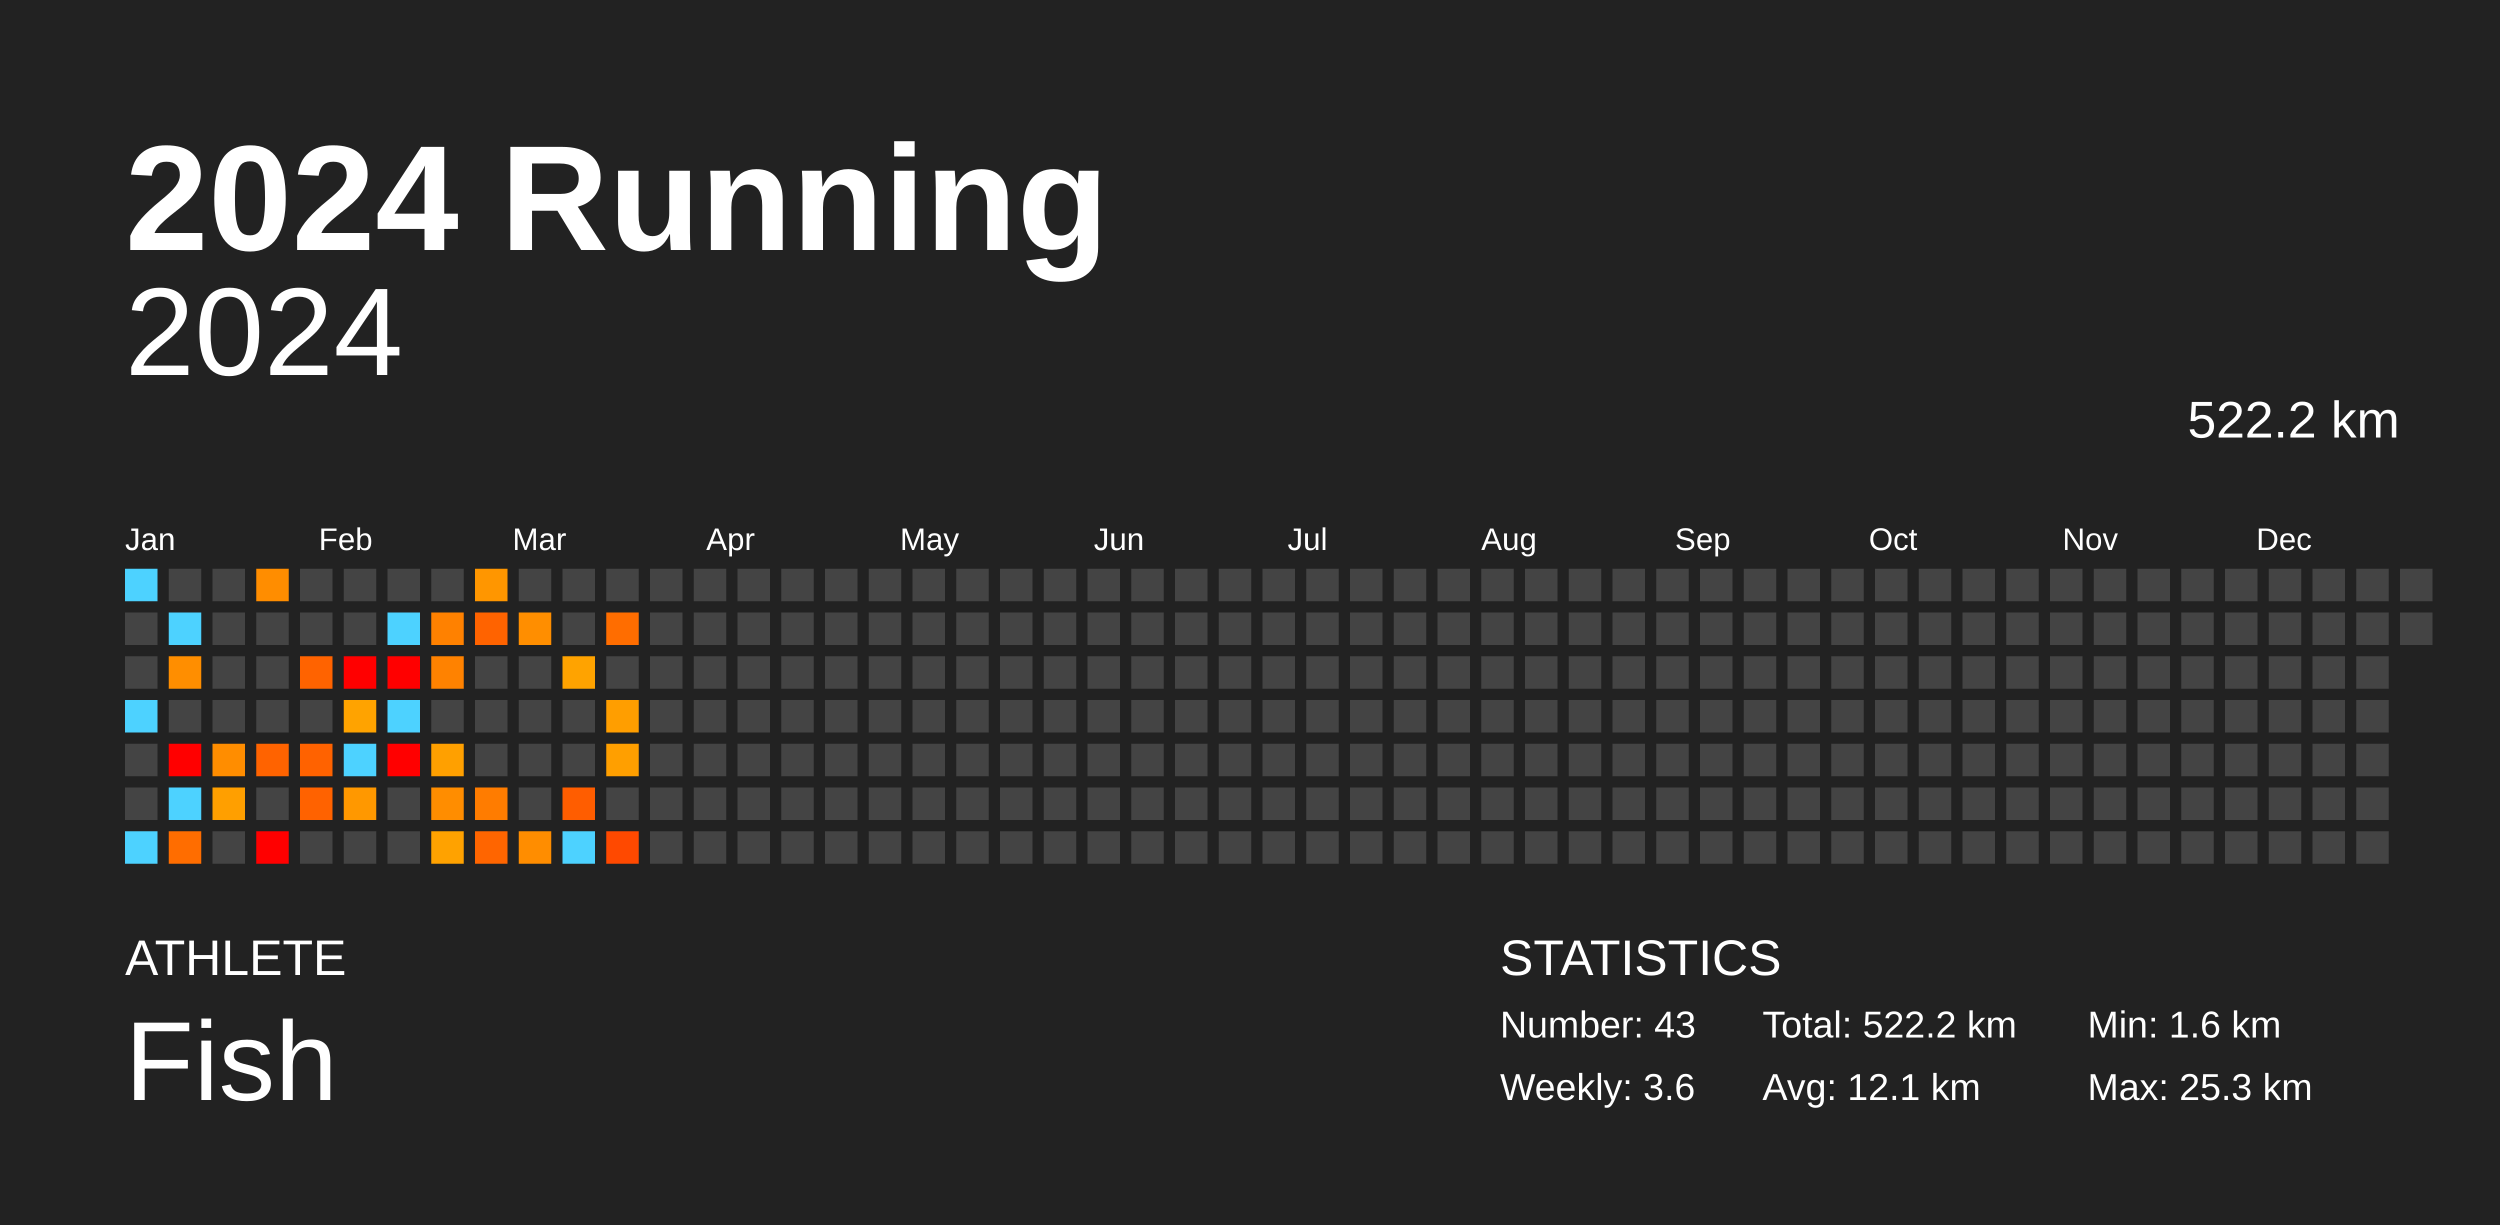
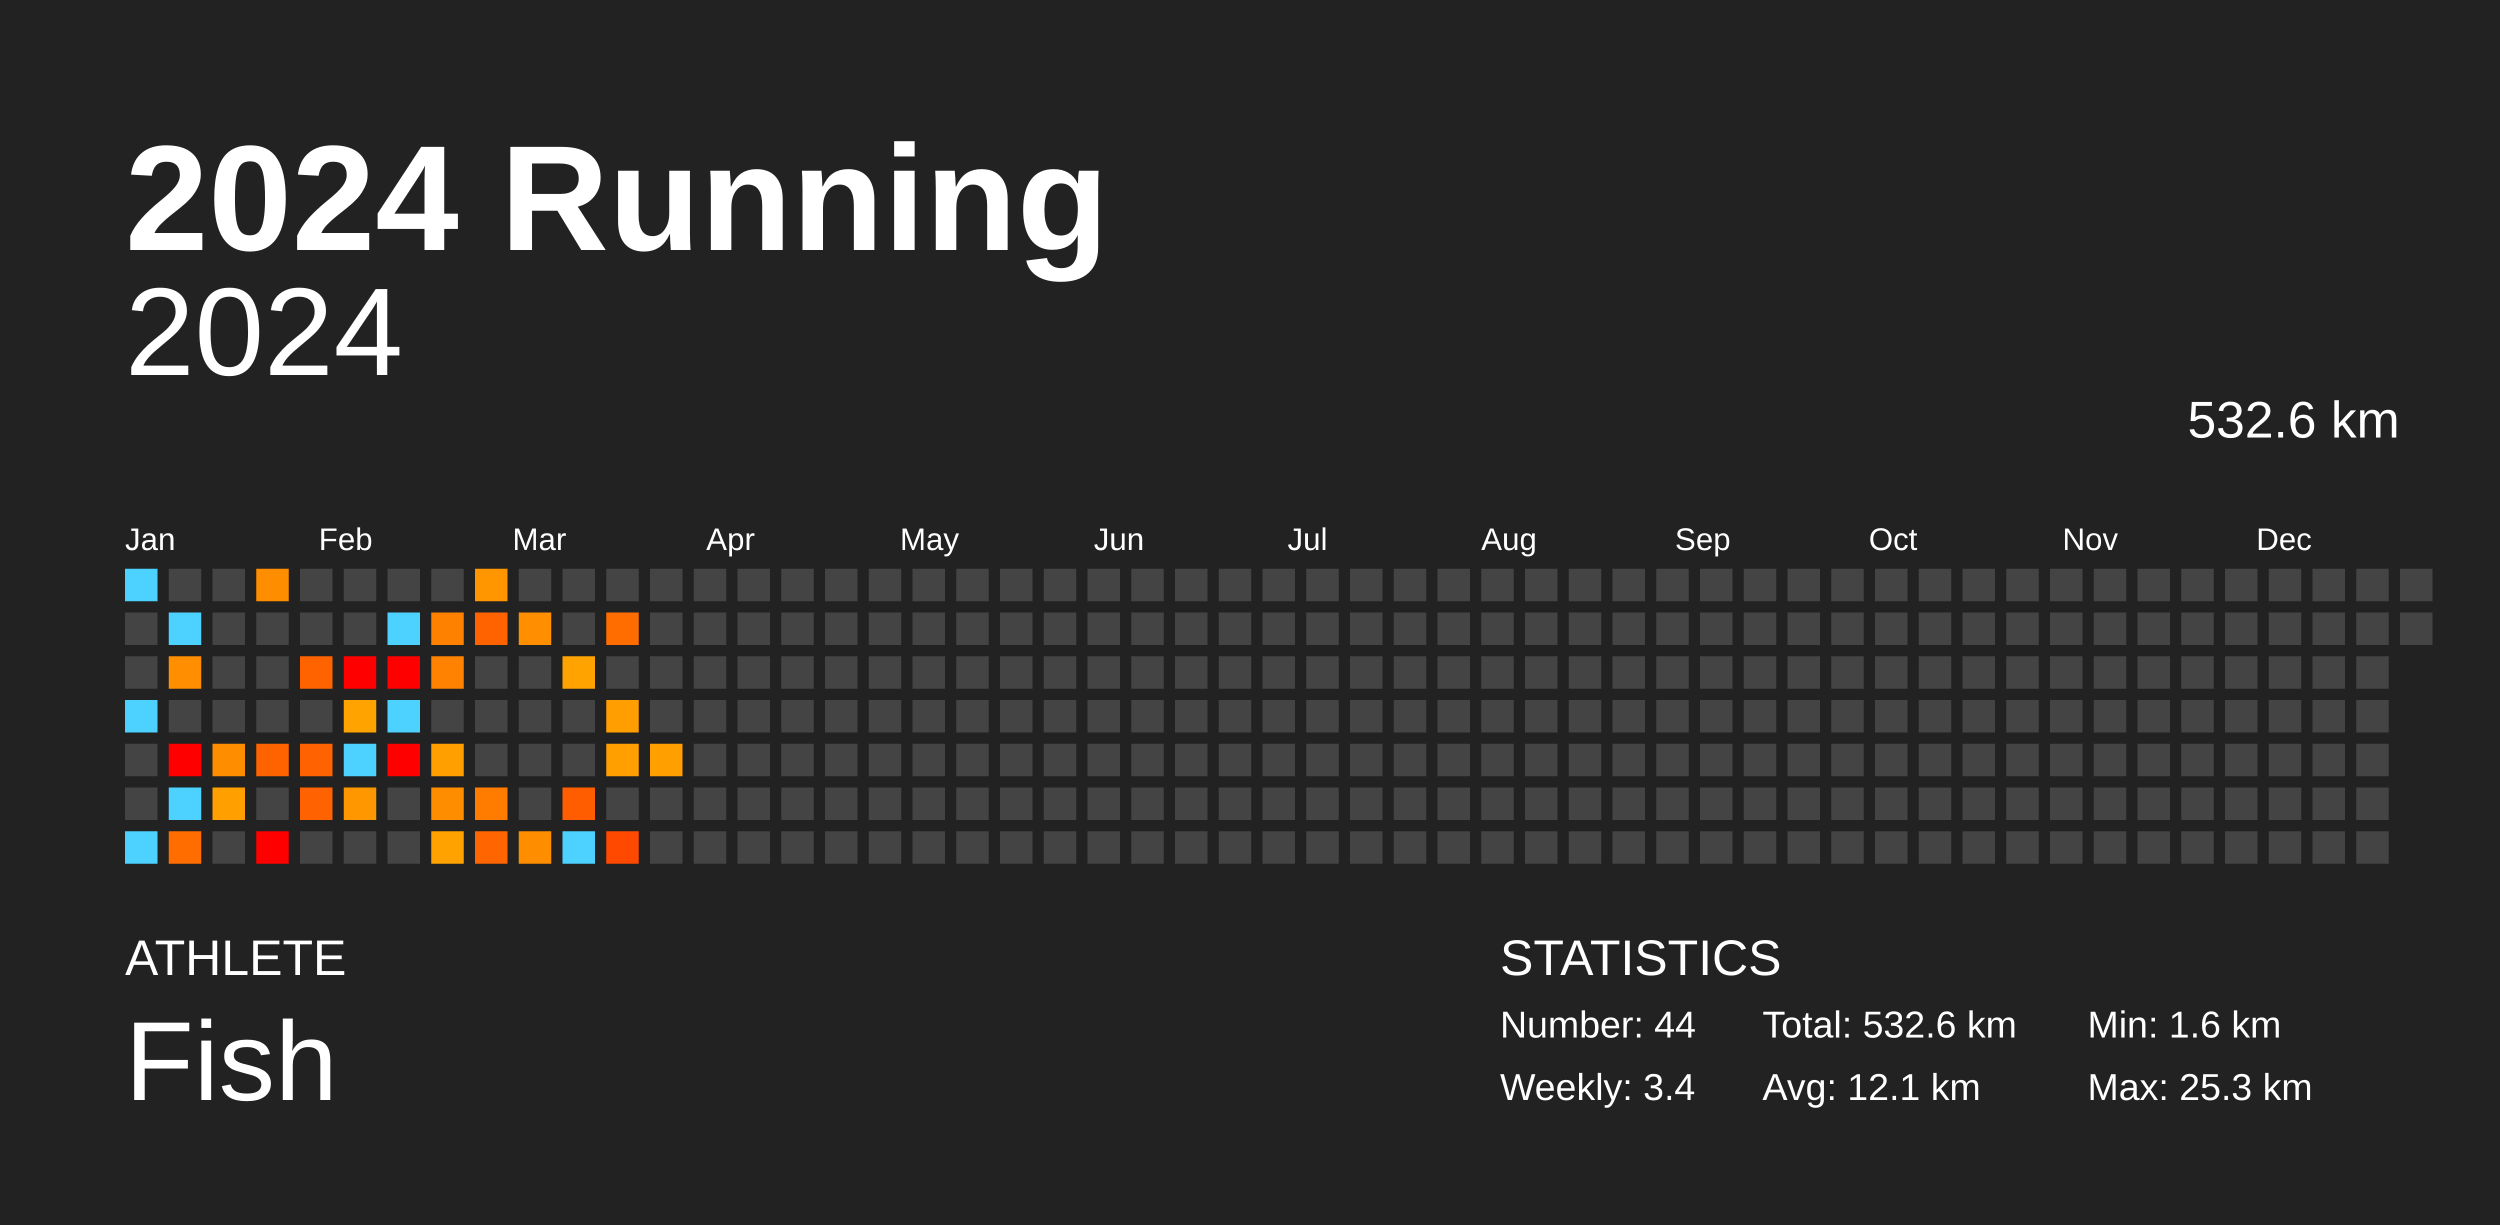
<svg xmlns="http://www.w3.org/2000/svg" baseProfile="full" height="98mm" version="1.1" viewBox="0,0,200,98" width="200mm">
  <defs />
  <rect fill="#222222" height="98" width="200" x="0" y="0" />
  <text fill="#FFFFFF" style="font-size:12px; font-family:Arial; font-weight:bold;" x="10" y="20">2024 Running</text>
  <text fill="#FFFFFF" style="font-size:4px; font-family:Arial" x="10" y="78">ATHLETE</text>
  <text fill="#FFFFFF" style="font-size:9px; font-family:Arial" x="10" y="88">Fish</text>
  <text fill="#FFFFFF" style="font-size:4px; font-family:Arial" x="120" y="78">STATISTICS</text>
-   <text fill="#FFFFFF" style="font-size:3px; font-family:Arial" x="120" y="83">Number: 43</text>
-   <text fill="#FFFFFF" style="font-size:3px; font-family:Arial" x="120" y="88">Weekly: 3.6</text>
-   <text fill="#FFFFFF" style="font-size:3px; font-family:Arial" x="141" y="83">Total: 522.2 km</text>
+   <text fill="#FFFFFF" style="font-size:3px; font-family:Arial" x="120" y="83">Number: 44</text>
+   <text fill="#FFFFFF" style="font-size:3px; font-family:Arial" x="120" y="88">Weekly: 3.4</text>
+   <text fill="#FFFFFF" style="font-size:3px; font-family:Arial" x="141" y="83">Total: 532.6 km</text>
  <text fill="#FFFFFF" style="font-size:3px; font-family:Arial" x="141" y="88">Avg: 12.1 km</text>
  <text fill="#FFFFFF" style="font-size:3px; font-family:Arial" x="167" y="83">Min: 1.6 km</text>
  <text fill="#FFFFFF" style="font-size:3px; font-family:Arial" x="167" y="88">Max: 25.3 km</text>
  <text alignment-baseline="hanging" fill="#FFFFFF" style="font-size:10.0px; font-family:Arial;" x="10" y="30">2024</text>
-   <text alignment-baseline="hanging" fill="#FFFFFF" style="font-size:4.125px; font-family:Arial;" x="175" y="35">522.2 km</text>
+   <text alignment-baseline="hanging" fill="#FFFFFF" style="font-size:4.125px; font-family:Arial;" x="175" y="35">532.6 km</text>
  <text fill="#FFFFFF" style="font-size:2.5px; font-family:Arial" x="10.0" y="44">Jan</text>
  <text fill="#FFFFFF" style="font-size:2.5px; font-family:Arial" x="25.5" y="44">Feb</text>
  <text fill="#FFFFFF" style="font-size:2.5px; font-family:Arial" x="41.0" y="44">Mar</text>
  <text fill="#FFFFFF" style="font-size:2.5px; font-family:Arial" x="56.5" y="44">Apr</text>
  <text fill="#FFFFFF" style="font-size:2.5px; font-family:Arial" x="72.0" y="44">May</text>
  <text fill="#FFFFFF" style="font-size:2.5px; font-family:Arial" x="87.5" y="44">Jun</text>
  <text fill="#FFFFFF" style="font-size:2.5px; font-family:Arial" x="103.0" y="44">Jul</text>
  <text fill="#FFFFFF" style="font-size:2.5px; font-family:Arial" x="118.5" y="44">Aug</text>
  <text fill="#FFFFFF" style="font-size:2.5px; font-family:Arial" x="134.0" y="44">Sep</text>
  <text fill="#FFFFFF" style="font-size:2.5px; font-family:Arial" x="149.5" y="44">Oct</text>
  <text fill="#FFFFFF" style="font-size:2.5px; font-family:Arial" x="165.0" y="44">Nov</text>
  <text fill="#FFFFFF" style="font-size:2.5px; font-family:Arial" x="180.5" y="44">Dec</text>
  <rect fill="#4dd2ff" height="2.6" width="2.6" x="10.0" y="45.5" />
  <rect fill="#444444" height="2.6" width="2.6" x="10.0" y="49.0" />
  <rect fill="#444444" height="2.6" width="2.6" x="10.0" y="52.5" />
  <rect fill="#4dd2ff" height="2.6" width="2.6" x="10.0" y="56.0" />
  <rect fill="#444444" height="2.6" width="2.6" x="10.0" y="59.5" />
  <rect fill="#444444" height="2.6" width="2.6" x="10.0" y="63.0" />
  <rect fill="#4dd2ff" height="2.6" width="2.6" x="10.0" y="66.5" />
  <rect fill="#444444" height="2.6" width="2.6" x="13.5" y="45.5" />
  <rect fill="#4dd2ff" height="2.6" width="2.6" x="13.5" y="49.0" />
  <rect fill="#ff8e00" height="2.6" width="2.6" x="13.5" y="52.5" />
  <rect fill="#444444" height="2.6" width="2.6" x="13.5" y="56.0" />
  <rect fill="red" height="2.6" width="2.6" x="13.5" y="59.5" />
  <rect fill="#4dd2ff" height="2.6" width="2.6" x="13.5" y="63.0" />
  <rect fill="#ff6d00" height="2.6" width="2.6" x="13.5" y="66.5" />
  <rect fill="#444444" height="2.6" width="2.6" x="17.0" y="45.5" />
  <rect fill="#444444" height="2.6" width="2.6" x="17.0" y="49.0" />
  <rect fill="#444444" height="2.6" width="2.6" x="17.0" y="52.5" />
  <rect fill="#444444" height="2.6" width="2.6" x="17.0" y="56.0" />
  <rect fill="#ff8d00" height="2.6" width="2.6" x="17.0" y="59.5" />
  <rect fill="#ff9f00" height="2.6" width="2.6" x="17.0" y="63.0" />
  <rect fill="#444444" height="2.6" width="2.6" x="17.0" y="66.5" />
  <rect fill="#ff8d00" height="2.6" width="2.6" x="20.5" y="45.5" />
  <rect fill="#444444" height="2.6" width="2.6" x="20.5" y="49.0" />
  <rect fill="#444444" height="2.6" width="2.6" x="20.5" y="52.5" />
  <rect fill="#444444" height="2.6" width="2.6" x="20.5" y="56.0" />
  <rect fill="#ff6300" height="2.6" width="2.6" x="20.5" y="59.5" />
  <rect fill="#444444" height="2.6" width="2.6" x="20.5" y="63.0" />
  <rect fill="red" height="2.6" width="2.6" x="20.5" y="66.5" />
  <rect fill="#444444" height="2.6" width="2.6" x="24.0" y="45.5" />
  <rect fill="#444444" height="2.6" width="2.6" x="24.0" y="49.0" />
  <rect fill="#ff6300" height="2.6" width="2.6" x="24.0" y="52.5" />
  <rect fill="#444444" height="2.6" width="2.6" x="24.0" y="56.0" />
  <rect fill="#ff6200" height="2.6" width="2.6" x="24.0" y="59.5" />
  <rect fill="#ff6200" height="2.6" width="2.6" x="24.0" y="63.0" />
  <rect fill="#444444" height="2.6" width="2.6" x="24.0" y="66.5" />
  <rect fill="#444444" height="2.6" width="2.6" x="27.5" y="45.5" />
  <rect fill="#444444" height="2.6" width="2.6" x="27.5" y="49.0" />
  <rect fill="red" height="2.6" width="2.6" x="27.5" y="52.5" />
  <rect fill="#ffa300" height="2.6" width="2.6" x="27.5" y="56.0" />
  <rect fill="#4dd2ff" height="2.6" width="2.6" x="27.5" y="59.5" />
  <rect fill="#ff9800" height="2.6" width="2.6" x="27.5" y="63.0" />
  <rect fill="#444444" height="2.6" width="2.6" x="27.5" y="66.5" />
  <rect fill="#444444" height="2.6" width="2.6" x="31.0" y="45.5" />
  <rect fill="#4dd2ff" height="2.6" width="2.6" x="31.0" y="49.0" />
  <rect fill="red" height="2.6" width="2.6" x="31.0" y="52.5" />
  <rect fill="#4dd2ff" height="2.6" width="2.6" x="31.0" y="56.0" />
  <rect fill="red" height="2.6" width="2.6" x="31.0" y="59.5" />
  <rect fill="#444444" height="2.6" width="2.6" x="31.0" y="63.0" />
  <rect fill="#444444" height="2.6" width="2.6" x="31.0" y="66.5" />
  <rect fill="#444444" height="2.6" width="2.6" x="34.5" y="45.5" />
  <rect fill="#ff8100" height="2.6" width="2.6" x="34.5" y="49.0" />
  <rect fill="#ff8200" height="2.6" width="2.6" x="34.5" y="52.5" />
  <rect fill="#444444" height="2.6" width="2.6" x="34.5" y="56.0" />
  <rect fill="#ffa000" height="2.6" width="2.6" x="34.5" y="59.5" />
  <rect fill="#ff8d00" height="2.6" width="2.6" x="34.5" y="63.0" />
  <rect fill="#ffa200" height="2.6" width="2.6" x="34.5" y="66.5" />
  <rect fill="#ff9600" height="2.6" width="2.6" x="38.0" y="45.5" />
  <rect fill="#ff6300" height="2.6" width="2.6" x="38.0" y="49.0" />
  <rect fill="#444444" height="2.6" width="2.6" x="38.0" y="52.5" />
  <rect fill="#444444" height="2.6" width="2.6" x="38.0" y="56.0" />
  <rect fill="#444444" height="2.6" width="2.6" x="38.0" y="59.5" />
  <rect fill="#ff7c00" height="2.6" width="2.6" x="38.0" y="63.0" />
  <rect fill="#ff6500" height="2.6" width="2.6" x="38.0" y="66.5" />
  <rect fill="#444444" height="2.6" width="2.6" x="41.5" y="45.5" />
  <rect fill="#ff8e00" height="2.6" width="2.6" x="41.5" y="49.0" />
  <rect fill="#444444" height="2.6" width="2.6" x="41.5" y="52.5" />
  <rect fill="#444444" height="2.6" width="2.6" x="41.5" y="56.0" />
  <rect fill="#444444" height="2.6" width="2.6" x="41.5" y="59.5" />
  <rect fill="#444444" height="2.6" width="2.6" x="41.5" y="63.0" />
  <rect fill="#ff8d00" height="2.6" width="2.6" x="41.5" y="66.5" />
  <rect fill="#444444" height="2.6" width="2.6" x="45.0" y="45.5" />
  <rect fill="#444444" height="2.6" width="2.6" x="45.0" y="49.0" />
  <rect fill="#ffa300" height="2.6" width="2.6" x="45.0" y="52.5" />
  <rect fill="#444444" height="2.6" width="2.6" x="45.0" y="56.0" />
  <rect fill="#444444" height="2.6" width="2.6" x="45.0" y="59.5" />
  <rect fill="#ff5d00" height="2.6" width="2.6" x="45.0" y="63.0" />
  <rect fill="#4dd2ff" height="2.6" width="2.6" x="45.0" y="66.5" />
  <rect fill="#444444" height="2.6" width="2.6" x="48.5" y="45.5" />
  <rect fill="#ff6d00" height="2.6" width="2.6" x="48.5" y="49.0" />
  <rect fill="#444444" height="2.6" width="2.6" x="48.5" y="52.5" />
  <rect fill="#ff9e00" height="2.6" width="2.6" x="48.5" y="56.0" />
  <rect fill="#ff9f00" height="2.6" width="2.6" x="48.5" y="59.5" />
  <rect fill="#444444" height="2.6" width="2.6" x="48.5" y="63.0" />
  <rect fill="#ff4900" height="2.6" width="2.6" x="48.5" y="66.5" />
  <rect fill="#444444" height="2.6" width="2.6" x="52.0" y="45.5" />
  <rect fill="#444444" height="2.6" width="2.6" x="52.0" y="49.0" />
  <rect fill="#444444" height="2.6" width="2.6" x="52.0" y="52.5" />
  <rect fill="#444444" height="2.6" width="2.6" x="52.0" y="56.0" />
-   <rect fill="#444444" height="2.6" width="2.6" x="52.0" y="59.5" />
+   <rect fill="#ffa000" height="2.6" width="2.6" x="52.0" y="59.5" />
  <rect fill="#444444" height="2.6" width="2.6" x="52.0" y="63.0" />
  <rect fill="#444444" height="2.6" width="2.6" x="52.0" y="66.5" />
  <rect fill="#444444" height="2.6" width="2.6" x="55.5" y="45.5" />
  <rect fill="#444444" height="2.6" width="2.6" x="55.5" y="49.0" />
  <rect fill="#444444" height="2.6" width="2.6" x="55.5" y="52.5" />
  <rect fill="#444444" height="2.6" width="2.6" x="55.5" y="56.0" />
  <rect fill="#444444" height="2.6" width="2.6" x="55.5" y="59.5" />
  <rect fill="#444444" height="2.6" width="2.6" x="55.5" y="63.0" />
  <rect fill="#444444" height="2.6" width="2.6" x="55.5" y="66.5" />
  <rect fill="#444444" height="2.6" width="2.6" x="59.0" y="45.5" />
  <rect fill="#444444" height="2.6" width="2.6" x="59.0" y="49.0" />
  <rect fill="#444444" height="2.6" width="2.6" x="59.0" y="52.5" />
  <rect fill="#444444" height="2.6" width="2.6" x="59.0" y="56.0" />
  <rect fill="#444444" height="2.6" width="2.6" x="59.0" y="59.5" />
  <rect fill="#444444" height="2.6" width="2.6" x="59.0" y="63.0" />
  <rect fill="#444444" height="2.6" width="2.6" x="59.0" y="66.5" />
  <rect fill="#444444" height="2.6" width="2.6" x="62.5" y="45.5" />
  <rect fill="#444444" height="2.6" width="2.6" x="62.5" y="49.0" />
  <rect fill="#444444" height="2.6" width="2.6" x="62.5" y="52.5" />
  <rect fill="#444444" height="2.6" width="2.6" x="62.5" y="56.0" />
  <rect fill="#444444" height="2.6" width="2.6" x="62.5" y="59.5" />
  <rect fill="#444444" height="2.6" width="2.6" x="62.5" y="63.0" />
  <rect fill="#444444" height="2.6" width="2.6" x="62.5" y="66.5" />
  <rect fill="#444444" height="2.6" width="2.6" x="66.0" y="45.5" />
  <rect fill="#444444" height="2.6" width="2.6" x="66.0" y="49.0" />
  <rect fill="#444444" height="2.6" width="2.6" x="66.0" y="52.5" />
  <rect fill="#444444" height="2.6" width="2.6" x="66.0" y="56.0" />
  <rect fill="#444444" height="2.6" width="2.6" x="66.0" y="59.5" />
  <rect fill="#444444" height="2.6" width="2.6" x="66.0" y="63.0" />
  <rect fill="#444444" height="2.6" width="2.6" x="66.0" y="66.5" />
  <rect fill="#444444" height="2.6" width="2.6" x="69.5" y="45.5" />
  <rect fill="#444444" height="2.6" width="2.6" x="69.5" y="49.0" />
  <rect fill="#444444" height="2.6" width="2.6" x="69.5" y="52.5" />
  <rect fill="#444444" height="2.6" width="2.6" x="69.5" y="56.0" />
  <rect fill="#444444" height="2.6" width="2.6" x="69.5" y="59.5" />
  <rect fill="#444444" height="2.6" width="2.6" x="69.5" y="63.0" />
  <rect fill="#444444" height="2.6" width="2.6" x="69.5" y="66.5" />
  <rect fill="#444444" height="2.6" width="2.6" x="73.0" y="45.5" />
  <rect fill="#444444" height="2.6" width="2.6" x="73.0" y="49.0" />
  <rect fill="#444444" height="2.6" width="2.6" x="73.0" y="52.5" />
  <rect fill="#444444" height="2.6" width="2.6" x="73.0" y="56.0" />
  <rect fill="#444444" height="2.6" width="2.6" x="73.0" y="59.5" />
  <rect fill="#444444" height="2.6" width="2.6" x="73.0" y="63.0" />
  <rect fill="#444444" height="2.6" width="2.6" x="73.0" y="66.5" />
  <rect fill="#444444" height="2.6" width="2.6" x="76.5" y="45.5" />
  <rect fill="#444444" height="2.6" width="2.6" x="76.5" y="49.0" />
  <rect fill="#444444" height="2.6" width="2.6" x="76.5" y="52.5" />
  <rect fill="#444444" height="2.6" width="2.6" x="76.5" y="56.0" />
  <rect fill="#444444" height="2.6" width="2.6" x="76.5" y="59.5" />
  <rect fill="#444444" height="2.6" width="2.6" x="76.5" y="63.0" />
  <rect fill="#444444" height="2.6" width="2.6" x="76.5" y="66.5" />
  <rect fill="#444444" height="2.6" width="2.6" x="80.0" y="45.5" />
  <rect fill="#444444" height="2.6" width="2.6" x="80.0" y="49.0" />
  <rect fill="#444444" height="2.6" width="2.6" x="80.0" y="52.5" />
  <rect fill="#444444" height="2.6" width="2.6" x="80.0" y="56.0" />
  <rect fill="#444444" height="2.6" width="2.6" x="80.0" y="59.5" />
  <rect fill="#444444" height="2.6" width="2.6" x="80.0" y="63.0" />
  <rect fill="#444444" height="2.6" width="2.6" x="80.0" y="66.5" />
  <rect fill="#444444" height="2.6" width="2.6" x="83.5" y="45.5" />
  <rect fill="#444444" height="2.6" width="2.6" x="83.5" y="49.0" />
  <rect fill="#444444" height="2.6" width="2.6" x="83.5" y="52.5" />
  <rect fill="#444444" height="2.6" width="2.6" x="83.5" y="56.0" />
  <rect fill="#444444" height="2.6" width="2.6" x="83.5" y="59.5" />
  <rect fill="#444444" height="2.6" width="2.6" x="83.5" y="63.0" />
  <rect fill="#444444" height="2.6" width="2.6" x="83.5" y="66.5" />
  <rect fill="#444444" height="2.6" width="2.6" x="87.0" y="45.5" />
  <rect fill="#444444" height="2.6" width="2.6" x="87.0" y="49.0" />
  <rect fill="#444444" height="2.6" width="2.6" x="87.0" y="52.5" />
  <rect fill="#444444" height="2.6" width="2.6" x="87.0" y="56.0" />
  <rect fill="#444444" height="2.6" width="2.6" x="87.0" y="59.5" />
  <rect fill="#444444" height="2.6" width="2.6" x="87.0" y="63.0" />
  <rect fill="#444444" height="2.6" width="2.6" x="87.0" y="66.5" />
  <rect fill="#444444" height="2.6" width="2.6" x="90.5" y="45.5" />
  <rect fill="#444444" height="2.6" width="2.6" x="90.5" y="49.0" />
  <rect fill="#444444" height="2.6" width="2.6" x="90.5" y="52.5" />
  <rect fill="#444444" height="2.6" width="2.6" x="90.5" y="56.0" />
  <rect fill="#444444" height="2.6" width="2.6" x="90.5" y="59.5" />
  <rect fill="#444444" height="2.6" width="2.6" x="90.5" y="63.0" />
  <rect fill="#444444" height="2.6" width="2.6" x="90.5" y="66.5" />
  <rect fill="#444444" height="2.6" width="2.6" x="94.0" y="45.5" />
  <rect fill="#444444" height="2.6" width="2.6" x="94.0" y="49.0" />
  <rect fill="#444444" height="2.6" width="2.6" x="94.0" y="52.5" />
  <rect fill="#444444" height="2.6" width="2.6" x="94.0" y="56.0" />
  <rect fill="#444444" height="2.6" width="2.6" x="94.0" y="59.5" />
  <rect fill="#444444" height="2.6" width="2.6" x="94.0" y="63.0" />
  <rect fill="#444444" height="2.6" width="2.6" x="94.0" y="66.5" />
  <rect fill="#444444" height="2.6" width="2.6" x="97.5" y="45.5" />
  <rect fill="#444444" height="2.6" width="2.6" x="97.5" y="49.0" />
  <rect fill="#444444" height="2.6" width="2.6" x="97.5" y="52.5" />
  <rect fill="#444444" height="2.6" width="2.6" x="97.5" y="56.0" />
  <rect fill="#444444" height="2.6" width="2.6" x="97.5" y="59.5" />
  <rect fill="#444444" height="2.6" width="2.6" x="97.5" y="63.0" />
  <rect fill="#444444" height="2.6" width="2.6" x="97.5" y="66.5" />
  <rect fill="#444444" height="2.6" width="2.6" x="101.0" y="45.5" />
  <rect fill="#444444" height="2.6" width="2.6" x="101.0" y="49.0" />
  <rect fill="#444444" height="2.6" width="2.6" x="101.0" y="52.5" />
  <rect fill="#444444" height="2.6" width="2.6" x="101.0" y="56.0" />
  <rect fill="#444444" height="2.6" width="2.6" x="101.0" y="59.5" />
  <rect fill="#444444" height="2.6" width="2.6" x="101.0" y="63.0" />
  <rect fill="#444444" height="2.6" width="2.6" x="101.0" y="66.5" />
  <rect fill="#444444" height="2.6" width="2.6" x="104.5" y="45.5" />
  <rect fill="#444444" height="2.6" width="2.6" x="104.5" y="49.0" />
  <rect fill="#444444" height="2.6" width="2.6" x="104.5" y="52.5" />
  <rect fill="#444444" height="2.6" width="2.6" x="104.5" y="56.0" />
  <rect fill="#444444" height="2.6" width="2.6" x="104.5" y="59.5" />
  <rect fill="#444444" height="2.6" width="2.6" x="104.5" y="63.0" />
  <rect fill="#444444" height="2.6" width="2.6" x="104.5" y="66.5" />
  <rect fill="#444444" height="2.6" width="2.6" x="108.0" y="45.5" />
  <rect fill="#444444" height="2.6" width="2.6" x="108.0" y="49.0" />
  <rect fill="#444444" height="2.6" width="2.6" x="108.0" y="52.5" />
  <rect fill="#444444" height="2.6" width="2.6" x="108.0" y="56.0" />
  <rect fill="#444444" height="2.6" width="2.6" x="108.0" y="59.5" />
  <rect fill="#444444" height="2.6" width="2.6" x="108.0" y="63.0" />
  <rect fill="#444444" height="2.6" width="2.6" x="108.0" y="66.5" />
  <rect fill="#444444" height="2.6" width="2.6" x="111.5" y="45.5" />
  <rect fill="#444444" height="2.6" width="2.6" x="111.5" y="49.0" />
  <rect fill="#444444" height="2.6" width="2.6" x="111.5" y="52.5" />
  <rect fill="#444444" height="2.6" width="2.6" x="111.5" y="56.0" />
  <rect fill="#444444" height="2.6" width="2.6" x="111.5" y="59.5" />
  <rect fill="#444444" height="2.6" width="2.6" x="111.5" y="63.0" />
  <rect fill="#444444" height="2.6" width="2.6" x="111.5" y="66.5" />
  <rect fill="#444444" height="2.6" width="2.6" x="115.0" y="45.5" />
  <rect fill="#444444" height="2.6" width="2.6" x="115.0" y="49.0" />
  <rect fill="#444444" height="2.6" width="2.6" x="115.0" y="52.5" />
  <rect fill="#444444" height="2.6" width="2.6" x="115.0" y="56.0" />
  <rect fill="#444444" height="2.6" width="2.6" x="115.0" y="59.5" />
  <rect fill="#444444" height="2.6" width="2.6" x="115.0" y="63.0" />
  <rect fill="#444444" height="2.6" width="2.6" x="115.0" y="66.5" />
  <rect fill="#444444" height="2.6" width="2.6" x="118.5" y="45.5" />
  <rect fill="#444444" height="2.6" width="2.6" x="118.5" y="49.0" />
  <rect fill="#444444" height="2.6" width="2.6" x="118.5" y="52.5" />
  <rect fill="#444444" height="2.6" width="2.6" x="118.5" y="56.0" />
  <rect fill="#444444" height="2.6" width="2.6" x="118.5" y="59.5" />
  <rect fill="#444444" height="2.6" width="2.6" x="118.5" y="63.0" />
  <rect fill="#444444" height="2.6" width="2.6" x="118.5" y="66.5" />
  <rect fill="#444444" height="2.6" width="2.6" x="122.0" y="45.5" />
  <rect fill="#444444" height="2.6" width="2.6" x="122.0" y="49.0" />
  <rect fill="#444444" height="2.6" width="2.6" x="122.0" y="52.5" />
  <rect fill="#444444" height="2.6" width="2.6" x="122.0" y="56.0" />
  <rect fill="#444444" height="2.6" width="2.6" x="122.0" y="59.5" />
  <rect fill="#444444" height="2.6" width="2.6" x="122.0" y="63.0" />
  <rect fill="#444444" height="2.6" width="2.6" x="122.0" y="66.5" />
  <rect fill="#444444" height="2.6" width="2.6" x="125.5" y="45.5" />
  <rect fill="#444444" height="2.6" width="2.6" x="125.5" y="49.0" />
  <rect fill="#444444" height="2.6" width="2.6" x="125.5" y="52.5" />
  <rect fill="#444444" height="2.6" width="2.6" x="125.5" y="56.0" />
  <rect fill="#444444" height="2.6" width="2.6" x="125.5" y="59.5" />
  <rect fill="#444444" height="2.6" width="2.6" x="125.5" y="63.0" />
  <rect fill="#444444" height="2.6" width="2.6" x="125.5" y="66.5" />
  <rect fill="#444444" height="2.6" width="2.6" x="129.0" y="45.5" />
  <rect fill="#444444" height="2.6" width="2.6" x="129.0" y="49.0" />
  <rect fill="#444444" height="2.6" width="2.6" x="129.0" y="52.5" />
  <rect fill="#444444" height="2.6" width="2.6" x="129.0" y="56.0" />
  <rect fill="#444444" height="2.6" width="2.6" x="129.0" y="59.5" />
  <rect fill="#444444" height="2.6" width="2.6" x="129.0" y="63.0" />
  <rect fill="#444444" height="2.6" width="2.6" x="129.0" y="66.5" />
  <rect fill="#444444" height="2.6" width="2.6" x="132.5" y="45.5" />
  <rect fill="#444444" height="2.6" width="2.6" x="132.5" y="49.0" />
  <rect fill="#444444" height="2.6" width="2.6" x="132.5" y="52.5" />
  <rect fill="#444444" height="2.6" width="2.6" x="132.5" y="56.0" />
  <rect fill="#444444" height="2.6" width="2.6" x="132.5" y="59.5" />
  <rect fill="#444444" height="2.6" width="2.6" x="132.5" y="63.0" />
  <rect fill="#444444" height="2.6" width="2.6" x="132.5" y="66.5" />
  <rect fill="#444444" height="2.6" width="2.6" x="136.0" y="45.5" />
  <rect fill="#444444" height="2.6" width="2.6" x="136.0" y="49.0" />
  <rect fill="#444444" height="2.6" width="2.6" x="136.0" y="52.5" />
  <rect fill="#444444" height="2.6" width="2.6" x="136.0" y="56.0" />
  <rect fill="#444444" height="2.6" width="2.6" x="136.0" y="59.5" />
  <rect fill="#444444" height="2.6" width="2.6" x="136.0" y="63.0" />
  <rect fill="#444444" height="2.6" width="2.6" x="136.0" y="66.5" />
  <rect fill="#444444" height="2.6" width="2.6" x="139.5" y="45.5" />
  <rect fill="#444444" height="2.6" width="2.6" x="139.5" y="49.0" />
  <rect fill="#444444" height="2.6" width="2.6" x="139.5" y="52.5" />
  <rect fill="#444444" height="2.6" width="2.6" x="139.5" y="56.0" />
  <rect fill="#444444" height="2.6" width="2.6" x="139.5" y="59.5" />
  <rect fill="#444444" height="2.6" width="2.6" x="139.5" y="63.0" />
  <rect fill="#444444" height="2.6" width="2.6" x="139.5" y="66.5" />
  <rect fill="#444444" height="2.6" width="2.6" x="143.0" y="45.5" />
  <rect fill="#444444" height="2.6" width="2.6" x="143.0" y="49.0" />
  <rect fill="#444444" height="2.6" width="2.6" x="143.0" y="52.5" />
  <rect fill="#444444" height="2.6" width="2.6" x="143.0" y="56.0" />
  <rect fill="#444444" height="2.6" width="2.6" x="143.0" y="59.5" />
  <rect fill="#444444" height="2.6" width="2.6" x="143.0" y="63.0" />
  <rect fill="#444444" height="2.6" width="2.6" x="143.0" y="66.5" />
  <rect fill="#444444" height="2.6" width="2.6" x="146.5" y="45.5" />
  <rect fill="#444444" height="2.6" width="2.6" x="146.5" y="49.0" />
  <rect fill="#444444" height="2.6" width="2.6" x="146.5" y="52.5" />
  <rect fill="#444444" height="2.6" width="2.6" x="146.5" y="56.0" />
  <rect fill="#444444" height="2.6" width="2.6" x="146.5" y="59.5" />
  <rect fill="#444444" height="2.6" width="2.6" x="146.5" y="63.0" />
  <rect fill="#444444" height="2.6" width="2.6" x="146.5" y="66.5" />
  <rect fill="#444444" height="2.6" width="2.6" x="150.0" y="45.5" />
  <rect fill="#444444" height="2.6" width="2.6" x="150.0" y="49.0" />
  <rect fill="#444444" height="2.6" width="2.6" x="150.0" y="52.5" />
  <rect fill="#444444" height="2.6" width="2.6" x="150.0" y="56.0" />
  <rect fill="#444444" height="2.6" width="2.6" x="150.0" y="59.5" />
  <rect fill="#444444" height="2.6" width="2.6" x="150.0" y="63.0" />
  <rect fill="#444444" height="2.6" width="2.6" x="150.0" y="66.5" />
  <rect fill="#444444" height="2.6" width="2.6" x="153.5" y="45.5" />
  <rect fill="#444444" height="2.6" width="2.6" x="153.5" y="49.0" />
  <rect fill="#444444" height="2.6" width="2.6" x="153.5" y="52.5" />
  <rect fill="#444444" height="2.6" width="2.6" x="153.5" y="56.0" />
  <rect fill="#444444" height="2.6" width="2.6" x="153.5" y="59.5" />
  <rect fill="#444444" height="2.6" width="2.6" x="153.5" y="63.0" />
  <rect fill="#444444" height="2.6" width="2.6" x="153.5" y="66.5" />
  <rect fill="#444444" height="2.6" width="2.6" x="157.0" y="45.5" />
  <rect fill="#444444" height="2.6" width="2.6" x="157.0" y="49.0" />
  <rect fill="#444444" height="2.6" width="2.6" x="157.0" y="52.5" />
  <rect fill="#444444" height="2.6" width="2.6" x="157.0" y="56.0" />
  <rect fill="#444444" height="2.6" width="2.6" x="157.0" y="59.5" />
  <rect fill="#444444" height="2.6" width="2.6" x="157.0" y="63.0" />
  <rect fill="#444444" height="2.6" width="2.6" x="157.0" y="66.5" />
  <rect fill="#444444" height="2.6" width="2.6" x="160.5" y="45.5" />
  <rect fill="#444444" height="2.6" width="2.6" x="160.5" y="49.0" />
  <rect fill="#444444" height="2.6" width="2.6" x="160.5" y="52.5" />
  <rect fill="#444444" height="2.6" width="2.6" x="160.5" y="56.0" />
  <rect fill="#444444" height="2.6" width="2.6" x="160.5" y="59.5" />
  <rect fill="#444444" height="2.6" width="2.6" x="160.5" y="63.0" />
  <rect fill="#444444" height="2.6" width="2.6" x="160.5" y="66.5" />
  <rect fill="#444444" height="2.6" width="2.6" x="164.0" y="45.5" />
  <rect fill="#444444" height="2.6" width="2.6" x="164.0" y="49.0" />
  <rect fill="#444444" height="2.6" width="2.6" x="164.0" y="52.5" />
  <rect fill="#444444" height="2.6" width="2.6" x="164.0" y="56.0" />
  <rect fill="#444444" height="2.6" width="2.6" x="164.0" y="59.5" />
  <rect fill="#444444" height="2.6" width="2.6" x="164.0" y="63.0" />
  <rect fill="#444444" height="2.6" width="2.6" x="164.0" y="66.5" />
  <rect fill="#444444" height="2.6" width="2.6" x="167.5" y="45.5" />
  <rect fill="#444444" height="2.6" width="2.6" x="167.5" y="49.0" />
  <rect fill="#444444" height="2.6" width="2.6" x="167.5" y="52.5" />
  <rect fill="#444444" height="2.6" width="2.6" x="167.5" y="56.0" />
  <rect fill="#444444" height="2.6" width="2.6" x="167.5" y="59.5" />
  <rect fill="#444444" height="2.6" width="2.6" x="167.5" y="63.0" />
  <rect fill="#444444" height="2.6" width="2.6" x="167.5" y="66.5" />
  <rect fill="#444444" height="2.6" width="2.6" x="171.0" y="45.5" />
  <rect fill="#444444" height="2.6" width="2.6" x="171.0" y="49.0" />
  <rect fill="#444444" height="2.6" width="2.6" x="171.0" y="52.5" />
  <rect fill="#444444" height="2.6" width="2.6" x="171.0" y="56.0" />
  <rect fill="#444444" height="2.6" width="2.6" x="171.0" y="59.5" />
  <rect fill="#444444" height="2.6" width="2.6" x="171.0" y="63.0" />
  <rect fill="#444444" height="2.6" width="2.6" x="171.0" y="66.5" />
  <rect fill="#444444" height="2.6" width="2.6" x="174.5" y="45.5" />
  <rect fill="#444444" height="2.6" width="2.6" x="174.5" y="49.0" />
  <rect fill="#444444" height="2.6" width="2.6" x="174.5" y="52.5" />
  <rect fill="#444444" height="2.6" width="2.6" x="174.5" y="56.0" />
  <rect fill="#444444" height="2.6" width="2.6" x="174.5" y="59.5" />
  <rect fill="#444444" height="2.6" width="2.6" x="174.5" y="63.0" />
  <rect fill="#444444" height="2.6" width="2.6" x="174.5" y="66.5" />
  <rect fill="#444444" height="2.6" width="2.6" x="178.0" y="45.5" />
  <rect fill="#444444" height="2.6" width="2.6" x="178.0" y="49.0" />
  <rect fill="#444444" height="2.6" width="2.6" x="178.0" y="52.5" />
  <rect fill="#444444" height="2.6" width="2.6" x="178.0" y="56.0" />
  <rect fill="#444444" height="2.6" width="2.6" x="178.0" y="59.5" />
  <rect fill="#444444" height="2.6" width="2.6" x="178.0" y="63.0" />
  <rect fill="#444444" height="2.6" width="2.6" x="178.0" y="66.5" />
  <rect fill="#444444" height="2.6" width="2.6" x="181.5" y="45.5" />
  <rect fill="#444444" height="2.6" width="2.6" x="181.5" y="49.0" />
  <rect fill="#444444" height="2.6" width="2.6" x="181.5" y="52.5" />
  <rect fill="#444444" height="2.6" width="2.6" x="181.5" y="56.0" />
  <rect fill="#444444" height="2.6" width="2.6" x="181.5" y="59.5" />
  <rect fill="#444444" height="2.6" width="2.6" x="181.5" y="63.0" />
  <rect fill="#444444" height="2.6" width="2.6" x="181.5" y="66.5" />
  <rect fill="#444444" height="2.6" width="2.6" x="185.0" y="45.5" />
  <rect fill="#444444" height="2.6" width="2.6" x="185.0" y="49.0" />
  <rect fill="#444444" height="2.6" width="2.6" x="185.0" y="52.5" />
  <rect fill="#444444" height="2.6" width="2.6" x="185.0" y="56.0" />
  <rect fill="#444444" height="2.6" width="2.6" x="185.0" y="59.5" />
  <rect fill="#444444" height="2.6" width="2.6" x="185.0" y="63.0" />
  <rect fill="#444444" height="2.6" width="2.6" x="185.0" y="66.5" />
  <rect fill="#444444" height="2.6" width="2.6" x="188.5" y="45.5" />
  <rect fill="#444444" height="2.6" width="2.6" x="188.5" y="49.0" />
  <rect fill="#444444" height="2.6" width="2.6" x="188.5" y="52.5" />
  <rect fill="#444444" height="2.6" width="2.6" x="188.5" y="56.0" />
  <rect fill="#444444" height="2.6" width="2.6" x="188.5" y="59.5" />
  <rect fill="#444444" height="2.6" width="2.6" x="188.5" y="63.0" />
  <rect fill="#444444" height="2.6" width="2.6" x="188.5" y="66.5" />
  <rect fill="#444444" height="2.6" width="2.6" x="192.0" y="45.5" />
  <rect fill="#444444" height="2.6" width="2.6" x="192.0" y="49.0" />
</svg>
